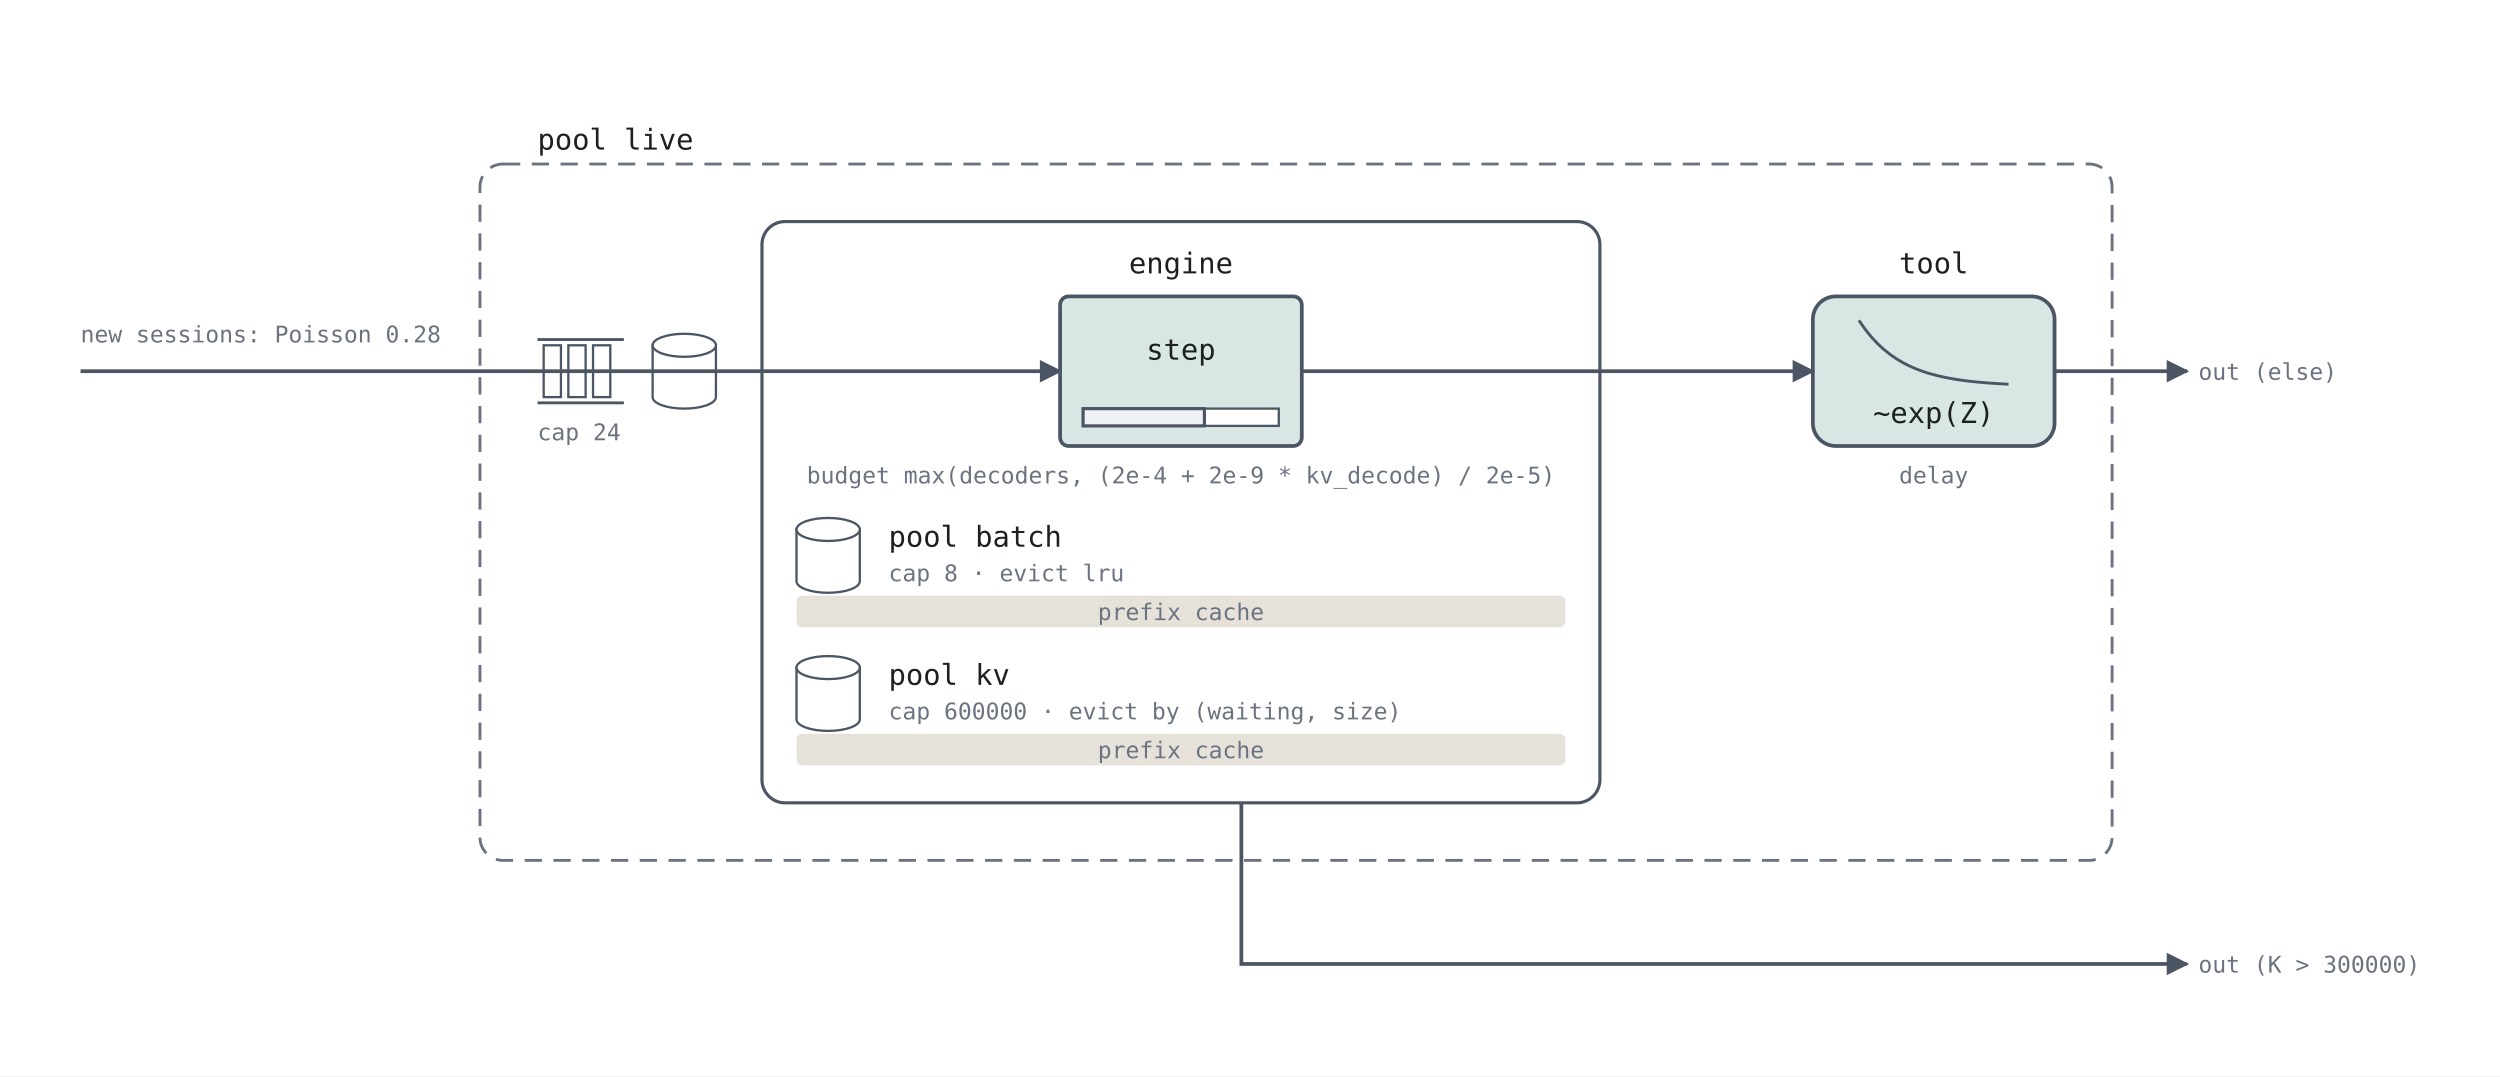
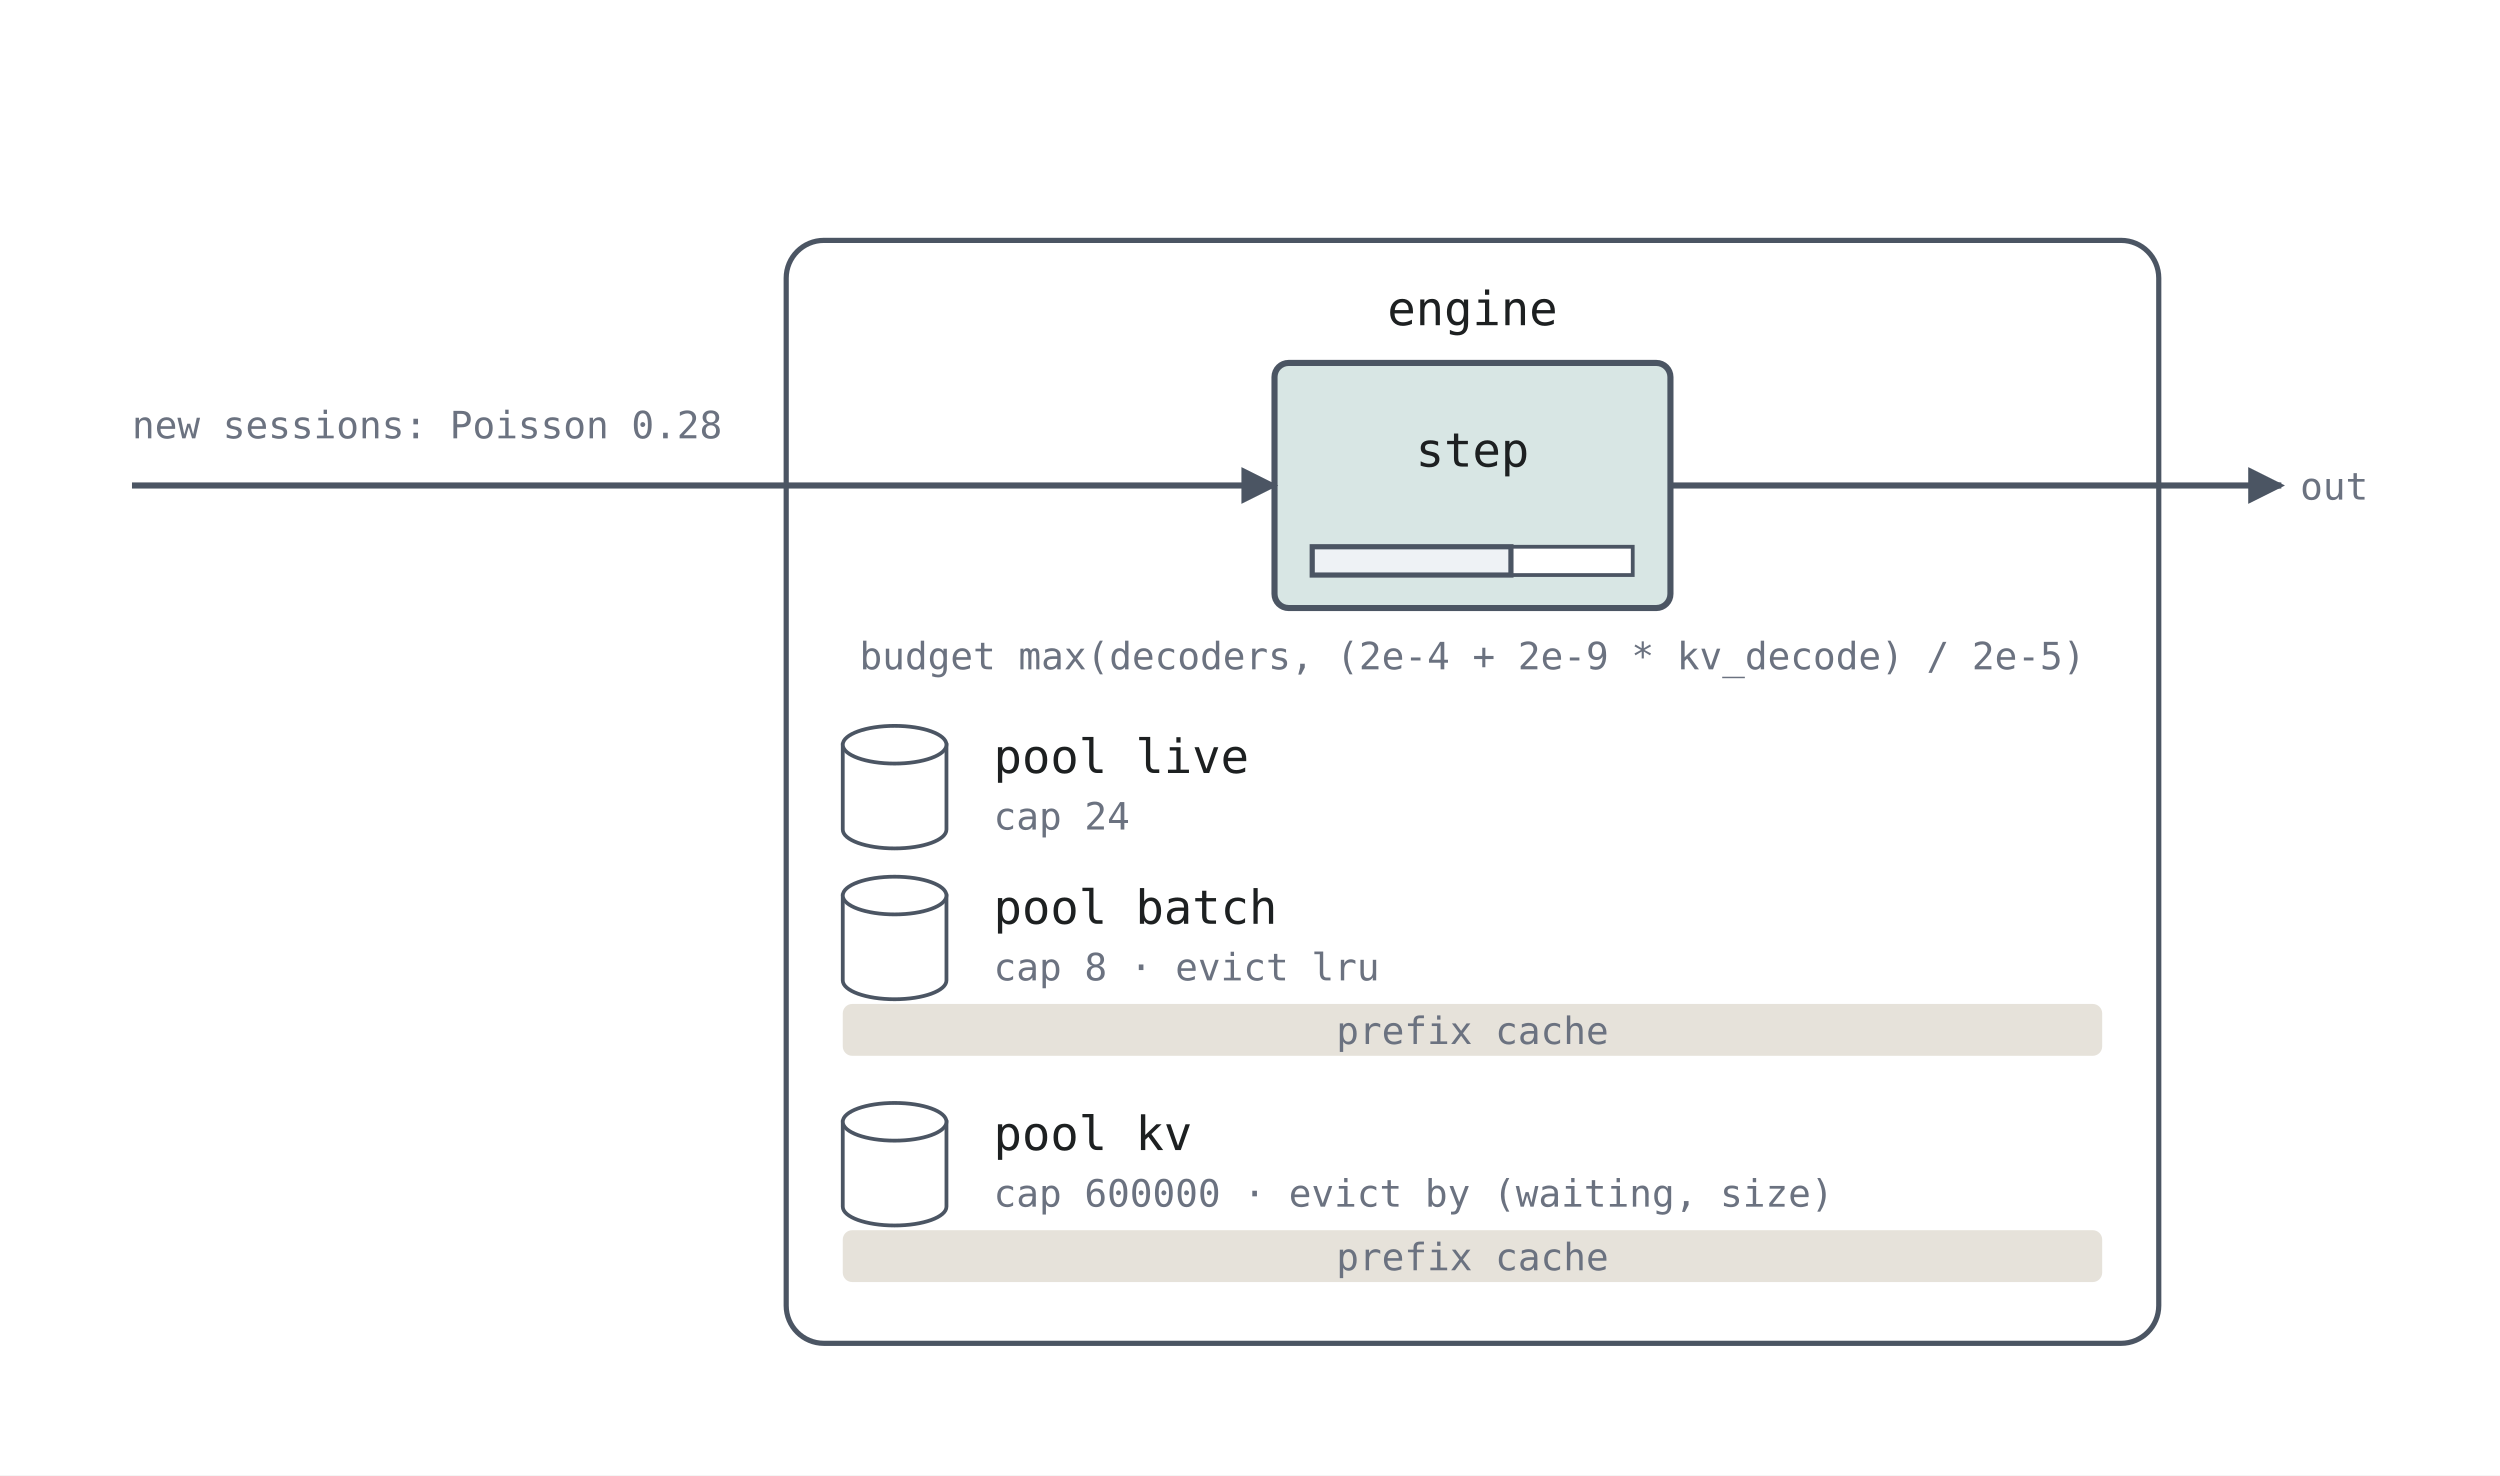
- <svg xmlns="http://www.w3.org/2000/svg" width="868.8" height="374" viewBox="0 0 868.8 374" role="img">
+ <svg xmlns="http://www.w3.org/2000/svg" width="530.4" height="313" viewBox="0 0 530.4 313" role="img">
  <style>
  text { font-family: ui-monospace, "SF Mono", Menlo, Consolas, monospace; }
  @media (prefers-color-scheme: dark) {
    text { fill: #e8e6e3; } text.dim { fill: #9aa4b2; }
    .bg { fill:#14171a }
    .solid { fill:#232a31;stroke:#b6bfcc }
    .cached { fill:#33302a }
    .instance { fill:#1a1f24;stroke:#b6bfcc }
    .frame { stroke:#b6bfcc }
    .enclosure { stroke:#9aa4b2 }
    .station { fill:#26403d;stroke:#b6bfcc }
    .cell { fill:#14171a;stroke:#b6bfcc }
    .rail { stroke:#b6bfcc }
    .flow { stroke:#b6bfcc }
    .back { stroke:#b6bfcc }
    .relation { stroke:#9aa4b2 }
  }
</style>
  <defs>
    <marker id="a" viewBox="0 0 10 10" refX="9" refY="5" markerWidth="6" markerHeight="6" orient="auto-start-reverse">
      <path d="M0 0 L10 5 L0 10 z" fill="context-stroke" />
    </marker>
  </defs>
-   <rect class="bg" fill="#ffffff" x="0" y="0" width="868.8" height="374" />
-   <rect class="enclosure" fill="none" stroke="#6b7280" stroke-width="1" stroke-dasharray="6 4" x="166.8" y="57" width="567.2" height="242" rx="8" />
-   <text x="186.8" y="52" text-anchor="start" font-size="10" fill="#1d2021">pool live</text>
-   <path class="rail" fill="none" stroke="#4b5563" stroke-width="1" d="M186.8 118 L216.8 118 M186.8 140 L216.8 140" />
-   <rect class="cell" fill="#ffffff" stroke="#4b5563" stroke-width=".8" x="188.94" y="120" width="6" height="18" />
-   <rect class="cell" fill="#ffffff" stroke="#4b5563" stroke-width=".8" x="197.51" y="120" width="6" height="18" />
-   <rect class="cell" fill="#ffffff" stroke="#4b5563" stroke-width=".8" x="206.09" y="120" width="6" height="18" />
-   <path class="cell" fill="#ffffff" stroke="#4b5563" stroke-width=".8" d="M 226.8 120 L 226.8 138 A 11 4 0 0 0 248.8 138 L 248.8 120 Z" />
-   <ellipse class="cell" fill="#ffffff" stroke="#4b5563" stroke-width=".8" cx="237.8" cy="120" rx="11" ry="4" />
-   <text x="186.8" y="153" text-anchor="start" font-size="8" fill="#6b7280" class="dim">cap 24</text>
-   <rect class="frame" fill="none" stroke="#4b5563" stroke-width="1.1" x="264.8" y="77" width="291.2" height="202" rx="8" />
-   <path class="cell" fill="#ffffff" stroke="#4b5563" stroke-width=".8" d="M 276.8 184 L 276.8 202 A 11 4 0 0 0 298.8 202 L 298.8 184 Z" />
-   <ellipse class="cell" fill="#ffffff" stroke="#4b5563" stroke-width=".8" cx="287.8" cy="184" rx="11" ry="4" />
-   <text x="308.8" y="190" text-anchor="start" font-size="10" fill="#1d2021">pool batch</text>
-   <text x="308.8" y="202" text-anchor="start" font-size="8" fill="#6b7280" class="dim">cap 8 · evict lru</text>
-   <rect class="cached" fill="#e6e2da" stroke="none" x="276.8" y="207" width="267.2" height="11" rx="2" />
-   <text x="410.4" y="215.5" text-anchor="middle" font-size="8" fill="#6b7280" class="dim">prefix cache</text>
-   <path class="cell" fill="#ffffff" stroke="#4b5563" stroke-width=".8" d="M 276.8 232 L 276.8 250 A 11 4 0 0 0 298.8 250 L 298.8 232 Z" />
-   <ellipse class="cell" fill="#ffffff" stroke="#4b5563" stroke-width=".8" cx="287.8" cy="232" rx="11" ry="4" />
-   <text x="308.8" y="238" text-anchor="start" font-size="10" fill="#1d2021">pool kv</text>
-   <text x="308.8" y="250" text-anchor="start" font-size="8" fill="#6b7280" class="dim">cap 600000 · evict by (waiting, size)</text>
-   <rect class="cached" fill="#e6e2da" stroke="none" x="276.8" y="255" width="267.2" height="11" rx="2" />
-   <text x="410.4" y="263.5" text-anchor="middle" font-size="8" fill="#6b7280" class="dim">prefix cache</text>
-   <rect class="station" fill="#d8e6e4" stroke="#4b5563" stroke-width="1.3" x="368.4" y="103" width="84" height="52" rx="3" />
-   <rect class="cell" fill="#ffffff" stroke="#4b5563" stroke-width=".8" x="376.4" y="142" width="68" height="6" />
-   <rect class="solid" fill="#eef2f5" stroke="#4b5563" stroke-width="1.1" x="376.4" y="142" width="42.16" height="6" />
-   <text x="410.4" y="125" text-anchor="middle" font-size="10" fill="#1d2021">step</text>
-   <text x="410.4" y="95" text-anchor="middle" font-size="10" fill="#1d2021">engine</text>
-   <text x="410.4" y="168" text-anchor="middle" font-size="8" fill="#6b7280" class="dim">budget max(decoders, (2e-4 + 2e-9 * kv_decode) / 2e-5)</text>
-   <rect class="station" fill="#d8e6e4" stroke="#4b5563" stroke-width="1.3" x="630" y="103" width="84" height="52" rx="8" />
-   <path class="rail" fill="none" stroke="#4b5563" stroke-width="1" d="M 646 111.32 L 648.17 114.42 L 650.33 117.11 L 652.5 119.43 L 654.67 121.43 L 656.83 123.16 L 659 124.66 L 661.17 125.96 L 663.33 127.08 L 665.5 128.04 L 667.67 128.88 L 669.83 129.6 L 672 130.22 L 674.17 130.76 L 676.33 131.23 L 678.5 131.63 L 680.67 131.98 L 682.83 132.28 L 685 132.54 L 687.17 132.77 L 689.33 132.96 L 691.5 133.13 L 693.67 133.28 L 695.83 133.4 L 698 133.51" />
-   <text x="672" y="147" text-anchor="middle" font-size="10" fill="#1d2021">~exp(Z)</text>
-   <text x="672" y="95" text-anchor="middle" font-size="10" fill="#1d2021">tool</text>
-   <text x="672" y="168" text-anchor="middle" font-size="8" fill="#6b7280" class="dim">delay</text>
-   <path class="flow" fill="none" stroke="#4b5563" stroke-width="1.3" d="M28 129 L368.4 129" marker-end="url(#a)" />
-   <text x="28" y="119" text-anchor="start" font-size="8" fill="#6b7280" class="dim">new sessions: Poisson 0.28</text>
-   <path class="flow" fill="none" stroke="#4b5563" stroke-width="1.3" d="M431.4 279 L431.4 335 L760 335" marker-end="url(#a)" />
-   <text x="764" y="338" text-anchor="start" font-size="8" fill="#6b7280" class="dim">out (K &gt; 300000)</text>
-   <path class="flow" fill="none" stroke="#4b5563" stroke-width="1.3" d="M452.4 129 L630 129" marker-end="url(#a)" />
-   <path class="flow" fill="none" stroke="#4b5563" stroke-width="1.3" d="M714 129 L760 129" marker-end="url(#a)" />
-   <text x="764" y="132" text-anchor="start" font-size="8" fill="#6b7280" class="dim">out (else)</text>
+   <rect class="bg" fill="#ffffff" x="0" y="0" width="530.4" height="313" />
+   <rect class="frame" fill="none" stroke="#4b5563" stroke-width="1.1" x="166.8" y="51" width="291.2" height="234" rx="8" />
+   <path class="cell" fill="#ffffff" stroke="#4b5563" stroke-width=".8" d="M 178.8 158 L 178.8 176 A 11 4 0 0 0 200.8 176 L 200.8 158 Z" />
+   <ellipse class="cell" fill="#ffffff" stroke="#4b5563" stroke-width=".8" cx="189.8" cy="158" rx="11" ry="4" />
+   <text x="210.8" y="164" text-anchor="start" font-size="10" fill="#1d2021">pool live</text>
+   <text x="210.8" y="176" text-anchor="start" font-size="8" fill="#6b7280" class="dim">cap 24</text>
+   <path class="cell" fill="#ffffff" stroke="#4b5563" stroke-width=".8" d="M 178.8 190 L 178.8 208 A 11 4 0 0 0 200.8 208 L 200.8 190 Z" />
+   <ellipse class="cell" fill="#ffffff" stroke="#4b5563" stroke-width=".8" cx="189.8" cy="190" rx="11" ry="4" />
+   <text x="210.8" y="196" text-anchor="start" font-size="10" fill="#1d2021">pool batch</text>
+   <text x="210.8" y="208" text-anchor="start" font-size="8" fill="#6b7280" class="dim">cap 8 · evict lru</text>
+   <rect class="cached" fill="#e6e2da" stroke="none" x="178.8" y="213" width="267.2" height="11" rx="2" />
+   <text x="312.4" y="221.5" text-anchor="middle" font-size="8" fill="#6b7280" class="dim">prefix cache</text>
+   <path class="cell" fill="#ffffff" stroke="#4b5563" stroke-width=".8" d="M 178.8 238 L 178.8 256 A 11 4 0 0 0 200.8 256 L 200.8 238 Z" />
+   <ellipse class="cell" fill="#ffffff" stroke="#4b5563" stroke-width=".8" cx="189.8" cy="238" rx="11" ry="4" />
+   <text x="210.8" y="244" text-anchor="start" font-size="10" fill="#1d2021">pool kv</text>
+   <text x="210.8" y="256" text-anchor="start" font-size="8" fill="#6b7280" class="dim">cap 600000 · evict by (waiting, size)</text>
+   <rect class="cached" fill="#e6e2da" stroke="none" x="178.8" y="261" width="267.2" height="11" rx="2" />
+   <text x="312.4" y="269.5" text-anchor="middle" font-size="8" fill="#6b7280" class="dim">prefix cache</text>
+   <rect class="station" fill="#d8e6e4" stroke="#4b5563" stroke-width="1.3" x="270.4" y="77" width="84" height="52" rx="3" />
+   <rect class="cell" fill="#ffffff" stroke="#4b5563" stroke-width=".8" x="278.4" y="116" width="68" height="6" />
+   <rect class="solid" fill="#eef2f5" stroke="#4b5563" stroke-width="1.1" x="278.4" y="116" width="42.16" height="6" />
+   <text x="312.4" y="99" text-anchor="middle" font-size="10" fill="#1d2021">step</text>
+   <text x="312.4" y="69" text-anchor="middle" font-size="10" fill="#1d2021">engine</text>
+   <text x="312.4" y="142" text-anchor="middle" font-size="8" fill="#6b7280" class="dim">budget max(decoders, (2e-4 + 2e-9 * kv_decode) / 2e-5)</text>
+   <path class="flow" fill="none" stroke="#4b5563" stroke-width="1.3" d="M28 103 L270.4 103" marker-end="url(#a)" />
+   <text x="28" y="93" text-anchor="start" font-size="8" fill="#6b7280" class="dim">new sessions: Poisson 0.28</text>
+   <path class="flow" fill="none" stroke="#4b5563" stroke-width="1.3" d="M354.4 103 L484 103" marker-end="url(#a)" />
+   <text x="488" y="106" text-anchor="start" font-size="8" fill="#6b7280" class="dim">out</text>
</svg>
